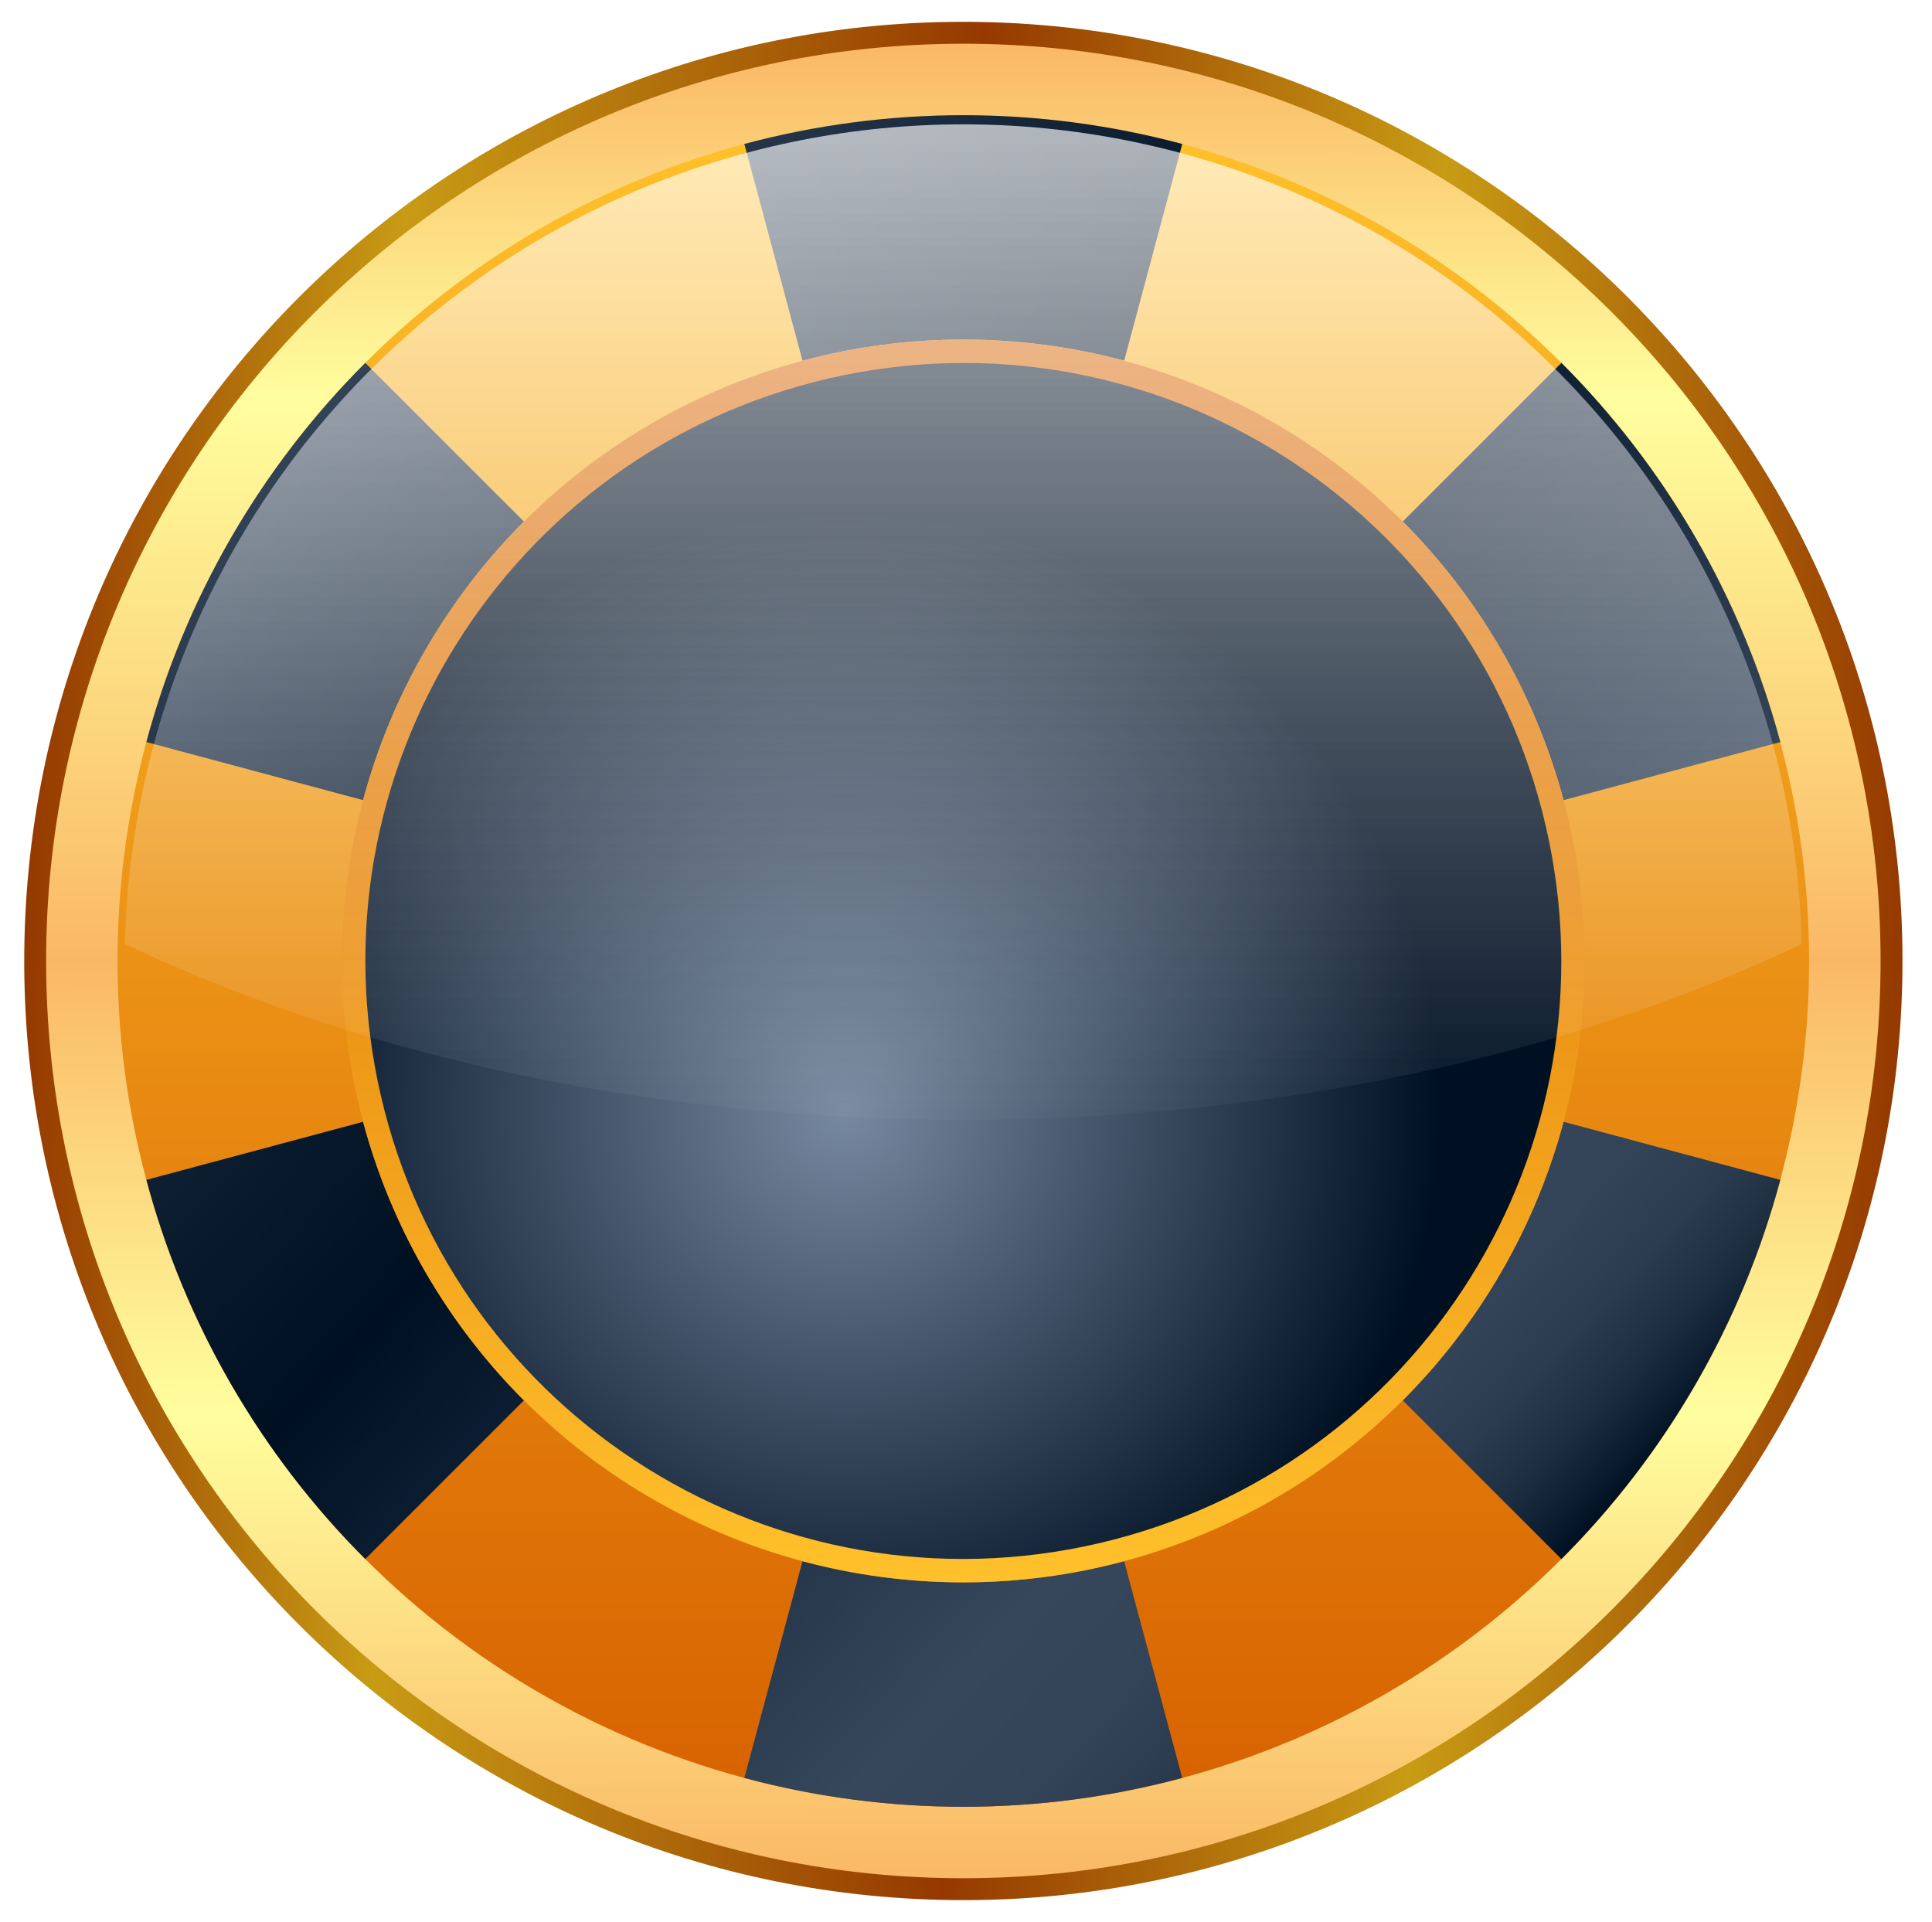
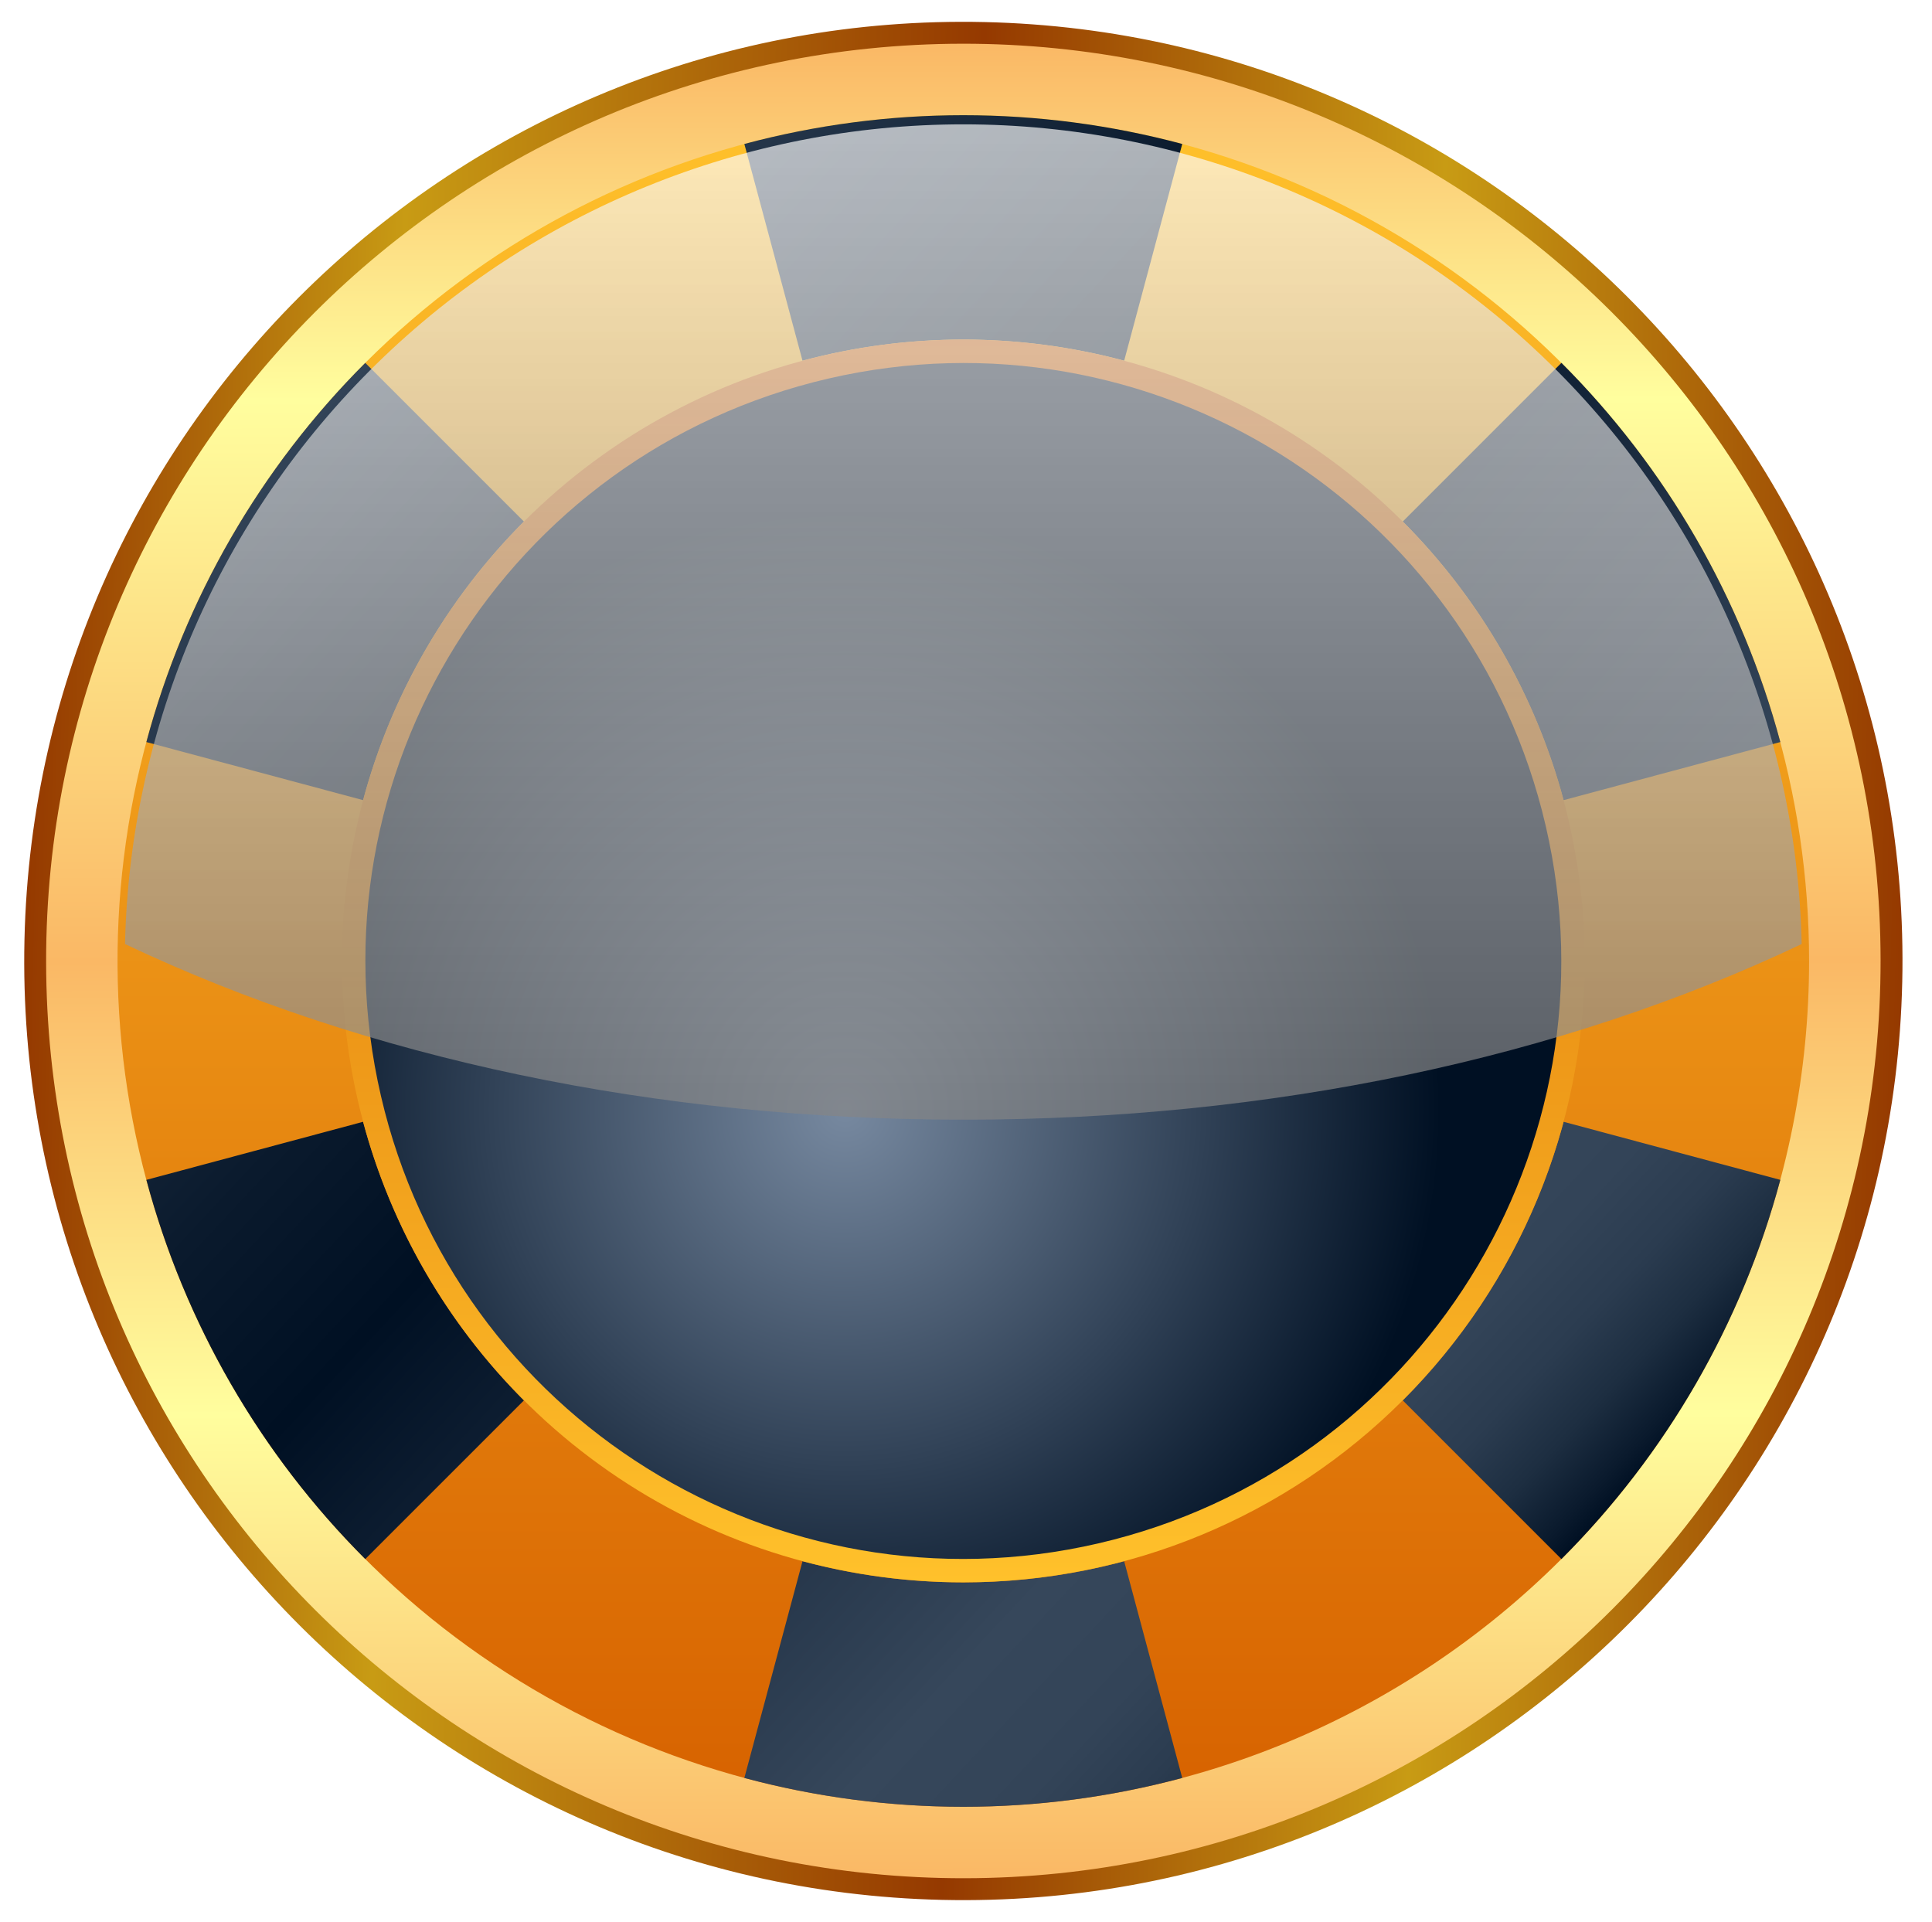
- <svg xmlns="http://www.w3.org/2000/svg" width="191" height="190" viewBox="0 0 191 190" fill="none">
-   <path d="M188.058 97.111C189.223 45.849 148.611 3.348 97.348 2.182C46.086 1.017 3.585 41.629 2.42 92.892C1.255 144.154 41.867 186.655 93.129 187.821C144.392 188.986 186.893 148.374 188.058 97.111Z" fill="url(#paint0_linear)" />
-   <path d="M95.343 185.68C145.424 185.623 185.975 144.978 185.917 94.897C185.86 44.816 145.215 4.265 95.134 4.323C45.053 4.38 4.502 45.025 4.56 95.106C4.617 145.187 45.262 185.738 95.343 185.68Z" fill="url(#paint1_linear)" />
-   <path d="M178.849 94.999C178.849 78.461 173.945 62.295 164.757 48.544C155.569 34.794 142.51 24.077 127.231 17.748C111.952 11.42 95.14 9.764 78.92 12.991C62.7 16.218 47.802 24.181 36.108 35.876C24.414 47.57 16.451 62.469 13.225 78.689C9.999 94.909 11.656 111.721 17.985 127C24.314 142.278 35.032 155.337 48.783 164.524C62.534 173.711 78.701 178.615 95.238 178.614C106.219 178.614 117.091 176.452 127.236 172.25C137.38 168.048 146.598 161.889 154.362 154.124C162.126 146.36 168.285 137.142 172.486 126.997C176.688 116.852 178.85 105.979 178.849 94.999Z" fill="url(#paint2_linear)" />
-   <path d="M95.238 11.388C102.545 11.389 109.82 12.345 116.879 14.232L111.137 35.657C100.72 32.872 89.754 32.872 79.337 35.657L73.587 14.232C80.649 12.345 87.928 11.388 95.238 11.388ZM14.47 73.359L35.895 79.101C38.696 68.687 44.178 59.19 51.795 51.557L36.111 35.873C25.733 46.253 18.269 59.181 14.47 73.359ZM36.111 154.127L51.794 138.444C44.173 130.814 38.69 121.315 35.894 110.9L14.47 116.64C18.269 130.818 25.733 143.746 36.111 154.126V154.127ZM116.879 175.768L111.137 154.343C100.72 157.128 89.754 157.128 79.337 154.343L73.587 175.767C87.766 179.569 102.697 179.569 116.876 175.767L116.879 175.768ZM176.006 116.641L154.581 110.899C151.785 121.314 146.302 130.813 138.681 138.443L154.364 154.126C164.742 143.746 172.206 130.818 176.005 116.64L176.006 116.641ZM154.364 35.873L138.681 51.556C146.298 59.189 151.78 68.686 154.581 79.1L176.006 73.358C172.207 59.18 164.743 46.252 154.365 35.872L154.364 35.873Z" fill="url(#paint3_linear)" />
-   <path d="M156.669 95C156.669 82.85 153.066 70.973 146.316 60.871C139.566 50.769 129.972 42.895 118.747 38.245C107.522 33.596 95.17 32.379 83.254 34.749C71.337 37.12 60.391 42.97 51.8 51.562C43.209 60.153 37.358 71.099 34.987 83.015C32.617 94.932 33.834 107.284 38.483 118.509C43.133 129.734 51.007 139.328 61.109 146.078C71.211 152.828 83.088 156.431 95.238 156.431C111.53 156.43 127.155 149.958 138.676 138.437C150.196 126.917 156.668 111.292 156.669 95Z" fill="url(#paint4_linear)" />
-   <path d="M108.586 152.577C140.384 145.205 160.185 113.451 152.813 81.653C145.441 49.855 113.687 30.053 81.889 37.425C50.091 44.798 30.289 76.552 37.661 108.35C45.034 140.148 76.788 159.949 108.586 152.577Z" fill="url(#paint5_radial)" />
-   <path style="mix-blend-mode:hard-light" opacity="0.67" d="M95.238 110.69C64.938 110.69 36.312 104.69 12.359 93.327C12.847 71.669 21.793 51.063 37.282 35.918C52.772 20.773 73.575 12.293 95.238 12.293C116.901 12.293 137.704 20.773 153.194 35.918C168.684 51.063 177.63 71.669 178.117 93.327C154.172 104.695 125.541 110.69 95.238 110.69Z" fill="url(#paint6_linear)" />
-   <defs>
-     <linearGradient id="paint0_linear" x1="188.058" y1="97.111" x2="2.42" y2="92.892" gradientUnits="userSpaceOnUse">
-       <stop stop-color="#953900" />
-       <stop offset="0.253" stop-color="#C89B14" />
-       <stop offset="0.5" stop-color="#953900" />
-       <stop offset="0.806" stop-color="#C89B14" />
-       <stop offset="1" stop-color="#953900" />
-     </linearGradient>
-     <linearGradient id="paint1_linear" x1="95.343" y1="185.68" x2="95.134" y2="4.323" gradientUnits="userSpaceOnUse">
-       <stop stop-color="#FAB865" />
-       <stop offset="0.253" stop-color="#FFFE9E" />
-       <stop offset="0.5" stop-color="#FAB865" />
-       <stop offset="0.806" stop-color="#FFFE9E" />
-       <stop offset="1" stop-color="#FAB865" />
-     </linearGradient>
-     <linearGradient id="paint2_linear" x1="95.234" y1="178.614" x2="95.234" y2="11.384" gradientUnits="userSpaceOnUse">
-       <stop stop-color="#D76200" />
-       <stop offset="1" stop-color="#FFC12B" />
-     </linearGradient>
-     <linearGradient id="paint3_linear" x1="36.116" y1="35.804" x2="158.314" y2="149.971" gradientUnits="userSpaceOnUse">
-       <stop stop-color="#324357" />
-       <stop offset="0.083" stop-color="#243549" />
-       <stop offset="0.279" stop-color="#0A1A2D" />
-       <stop offset="0.393" stop-color="#001023" />
-       <stop offset="0.494" stop-color="#0E1E32" />
-       <stop offset="0.786" stop-color="#36475B" />
-       <stop offset="0.865" stop-color="#334458" />
-       <stop offset="0.913" stop-color="#2B3C50" />
-       <stop offset="0.952" stop-color="#1D2E41" />
-       <stop offset="0.986" stop-color="#0A1A2D" />
-       <stop offset="1" stop-color="#001023" />
-     </linearGradient>
-     <linearGradient id="paint4_linear" x1="95.238" y1="156.431" x2="95.238" y2="33.569" gradientUnits="userSpaceOnUse">
-       <stop stop-color="#FFC12B" />
-       <stop offset="1" stop-color="#D76200" />
-     </linearGradient>
-     <radialGradient id="paint5_radial" cx="0" cy="0" r="1" gradientUnits="userSpaceOnUse" gradientTransform="translate(83.4982 109.755) rotate(0.0103374) scale(59.0957)">
-       <stop stop-color="#7789A0" />
-       <stop offset="0.602" stop-color="#304156" />
-       <stop offset="1" stop-color="#001023" />
-     </radialGradient>
-     <linearGradient id="paint6_linear" x1="95.238" y1="110.69" x2="95.238" y2="12.293" gradientUnits="userSpaceOnUse">
-       <stop offset="0.006" stop-color="#858585" />
-       <stop offset="0.41" stop-color="#B4B4B4" />
-       <stop offset="1" stop-color="white" />
-     </linearGradient>
-   </defs>
+ <svg xmlns="http://www.w3.org/2000/svg" fill="none" height="190" viewBox="0 0 191 190" width="191">
+   <linearGradient id="a" gradientUnits="userSpaceOnUse" x1="188.058" x2="2.42" y1="97.111" y2="92.892">
+     <stop offset="0" stop-color="#953900" />
+     <stop offset=".253" stop-color="#c89b14" />
+     <stop offset=".5" stop-color="#953900" />
+     <stop offset=".806" stop-color="#c89b14" />
+     <stop offset="1" stop-color="#953900" />
+   </linearGradient>
+   <linearGradient id="b" gradientUnits="userSpaceOnUse" x1="95.343" x2="95.134" y1="185.68" y2="4.323">
+     <stop offset="0" stop-color="#fab865" />
+     <stop offset=".253" stop-color="#fffe9e" />
+     <stop offset=".5" stop-color="#fab865" />
+     <stop offset=".806" stop-color="#fffe9e" />
+     <stop offset="1" stop-color="#fab865" />
+   </linearGradient>
+   <linearGradient id="c" gradientUnits="userSpaceOnUse" x1="95.234" x2="95.234" y1="178.614" y2="11.384">
+     <stop offset="0" stop-color="#d76200" />
+     <stop offset="1" stop-color="#ffc12b" />
+   </linearGradient>
+   <linearGradient id="d" gradientUnits="userSpaceOnUse" x1="36.116" x2="158.314" y1="35.804" y2="149.971">
+     <stop offset="0" stop-color="#324357" />
+     <stop offset=".083" stop-color="#243549" />
+     <stop offset=".279" stop-color="#0a1a2d" />
+     <stop offset=".393" stop-color="#001023" />
+     <stop offset=".494" stop-color="#0e1e32" />
+     <stop offset=".786" stop-color="#36475b" />
+     <stop offset=".865" stop-color="#334458" />
+     <stop offset=".913" stop-color="#2b3c50" />
+     <stop offset=".952" stop-color="#1d2e41" />
+     <stop offset=".986" stop-color="#0a1a2d" />
+     <stop offset="1" stop-color="#001023" />
+   </linearGradient>
+   <linearGradient id="e" gradientUnits="userSpaceOnUse" x1="95.238" x2="95.238" y1="156.431" y2="33.569">
+     <stop offset="0" stop-color="#ffc12b" />
+     <stop offset="1" stop-color="#d76200" />
+   </linearGradient>
+   <radialGradient id="f" cx="0" cy="0" gradientTransform="matrix(59.0957 .01066214 -.01066214 59.0957 83.4982 109.755)" gradientUnits="userSpaceOnUse" r="1">
+     <stop offset="0" stop-color="#7789a0" />
+     <stop offset=".602" stop-color="#304156" />
+     <stop offset="1" stop-color="#001023" />
+   </radialGradient>
+   <linearGradient id="g" gradientUnits="userSpaceOnUse" x1="95.238" x2="95.238" y1="110.69" y2="12.293">
+     <stop offset=".006" stop-color="#858585" />
+     <stop offset=".41" stop-color="#b4b4b4" />
+     <stop offset="1" stop-color="#fff" />
+   </linearGradient>
+   <path d="m188.058 97.111c1.165-51.263-39.447-93.764-90.71-94.929-51.263-1.165-93.764 39.447-94.929 90.709-1.165 51.262 39.447 93.763 90.709 94.929 51.263 1.165 93.764-39.447 94.929-90.71z" fill="url(#a)" />
+   <path d="m95.343 185.68c50.081-.057 90.632-40.702 90.574-90.783-.057-50.081-40.702-90.632-90.783-90.574-50.081.058-90.632 40.703-90.574 90.783.058 50.081 40.703 90.632 90.783 90.574z" fill="url(#b)" />
+   <path d="m178.849 94.999c0-16.538-4.904-32.704-14.092-46.454s-22.247-24.468-37.526-30.796-32.091-7.984-48.311-4.758c-16.22 3.227-31.119 11.191-42.812 22.885-11.694 11.694-19.657 26.593-22.883 42.813-3.226 16.22-1.569 33.032 4.76 48.311 6.329 15.278 17.047 28.337 30.798 37.524 13.751 9.187 29.917 14.091 46.455 14.09 10.981 0 21.853-2.162 31.998-6.364 10.144-4.202 19.362-10.361 27.126-18.126 7.764-7.764 13.923-16.982 18.124-27.127 4.202-10.145 6.364-21.018 6.363-31.998z" fill="url(#c)" />
+   <path d="m95.238 11.388c7.307.001 14.582.957 21.641 2.844l-5.742 21.425c-10.417-2.785-21.383-2.785-31.8 0l-5.75-21.425c7.062-1.887 14.341-2.844 21.651-2.844zm-80.768 61.971 21.425 5.742c2.801-10.414 8.283-19.911 15.9-27.544l-15.684-15.684c-10.378 10.38-17.842 23.308-21.641 37.486zm21.641 80.768 15.683-15.683c-7.621-7.63-13.104-17.129-15.9-27.544l-21.424 5.74c3.799 14.178 11.263 27.106 21.641 37.486zm80.768 21.641-5.742-21.425c-10.417 2.785-21.383 2.785-31.8 0l-5.75 21.424c14.179 3.802 29.11 3.802 43.289 0zm59.127-59.127-21.425-5.742c-2.796 10.415-8.279 19.914-15.9 27.544l15.683 15.683c10.378-10.38 17.842-23.308 21.641-37.486zm-21.642-80.768-15.683 15.683c7.617 7.633 13.099 17.131 15.9 27.544l21.425-5.742c-3.799-14.178-11.263-27.106-21.641-37.486z" fill="url(#d)" />
+   <path d="m156.669 95c0-12.15-3.603-24.027-10.353-34.129-6.75-10.102-16.344-17.976-27.569-22.626-11.225-4.65-23.577-5.866-35.493-3.496-11.916 2.37-22.862 8.221-31.454 16.812s-14.442 19.537-16.812 31.454c-2.37 11.916-1.154 24.269 3.496 35.494s12.523 20.819 22.626 27.569 21.979 10.353 34.129 10.353c16.292-.001 31.917-6.473 43.438-17.994 11.52-11.52 17.992-27.145 17.993-43.437z" fill="url(#e)" />
+   <path d="m108.586 152.577c31.798-7.372 51.599-39.126 44.227-70.924-7.372-31.798-39.126-51.599-70.924-44.227-31.798 7.372-51.6 39.126-44.227 70.924 7.372 31.798 39.126 51.599 70.924 44.227z" fill="url(#f)" />
+   <path d="m95.238 110.69c-30.3 0-58.926-6-82.879-17.363.488-21.658 9.434-42.264 24.923-57.409s36.292-23.625 57.956-23.625c21.663 0 42.466 8.48 57.956 23.625s24.436 35.752 24.923 57.409c-23.945 11.368-52.576 17.363-82.879 17.363z" fill="url(#g)" opacity=".67" />
</svg>
